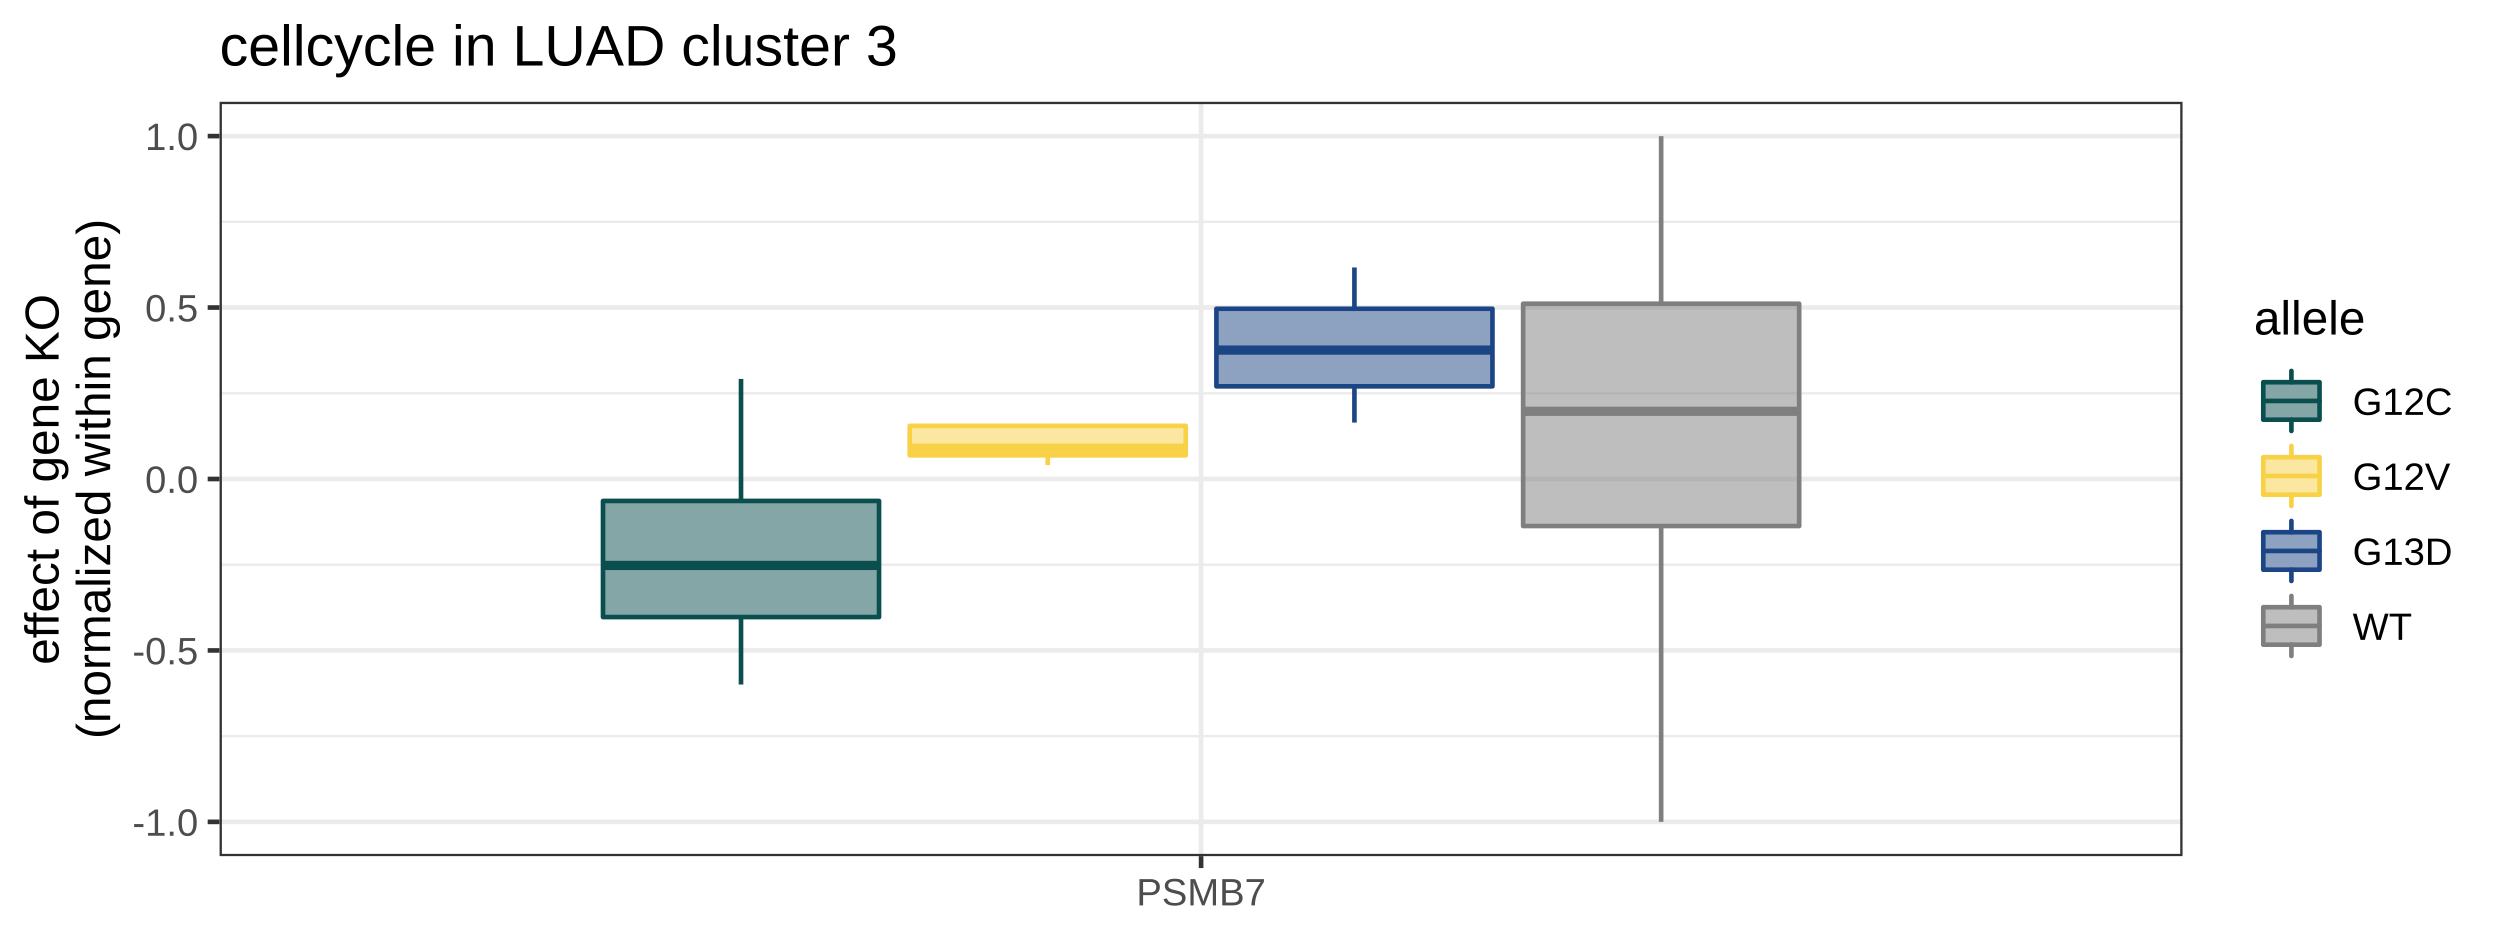
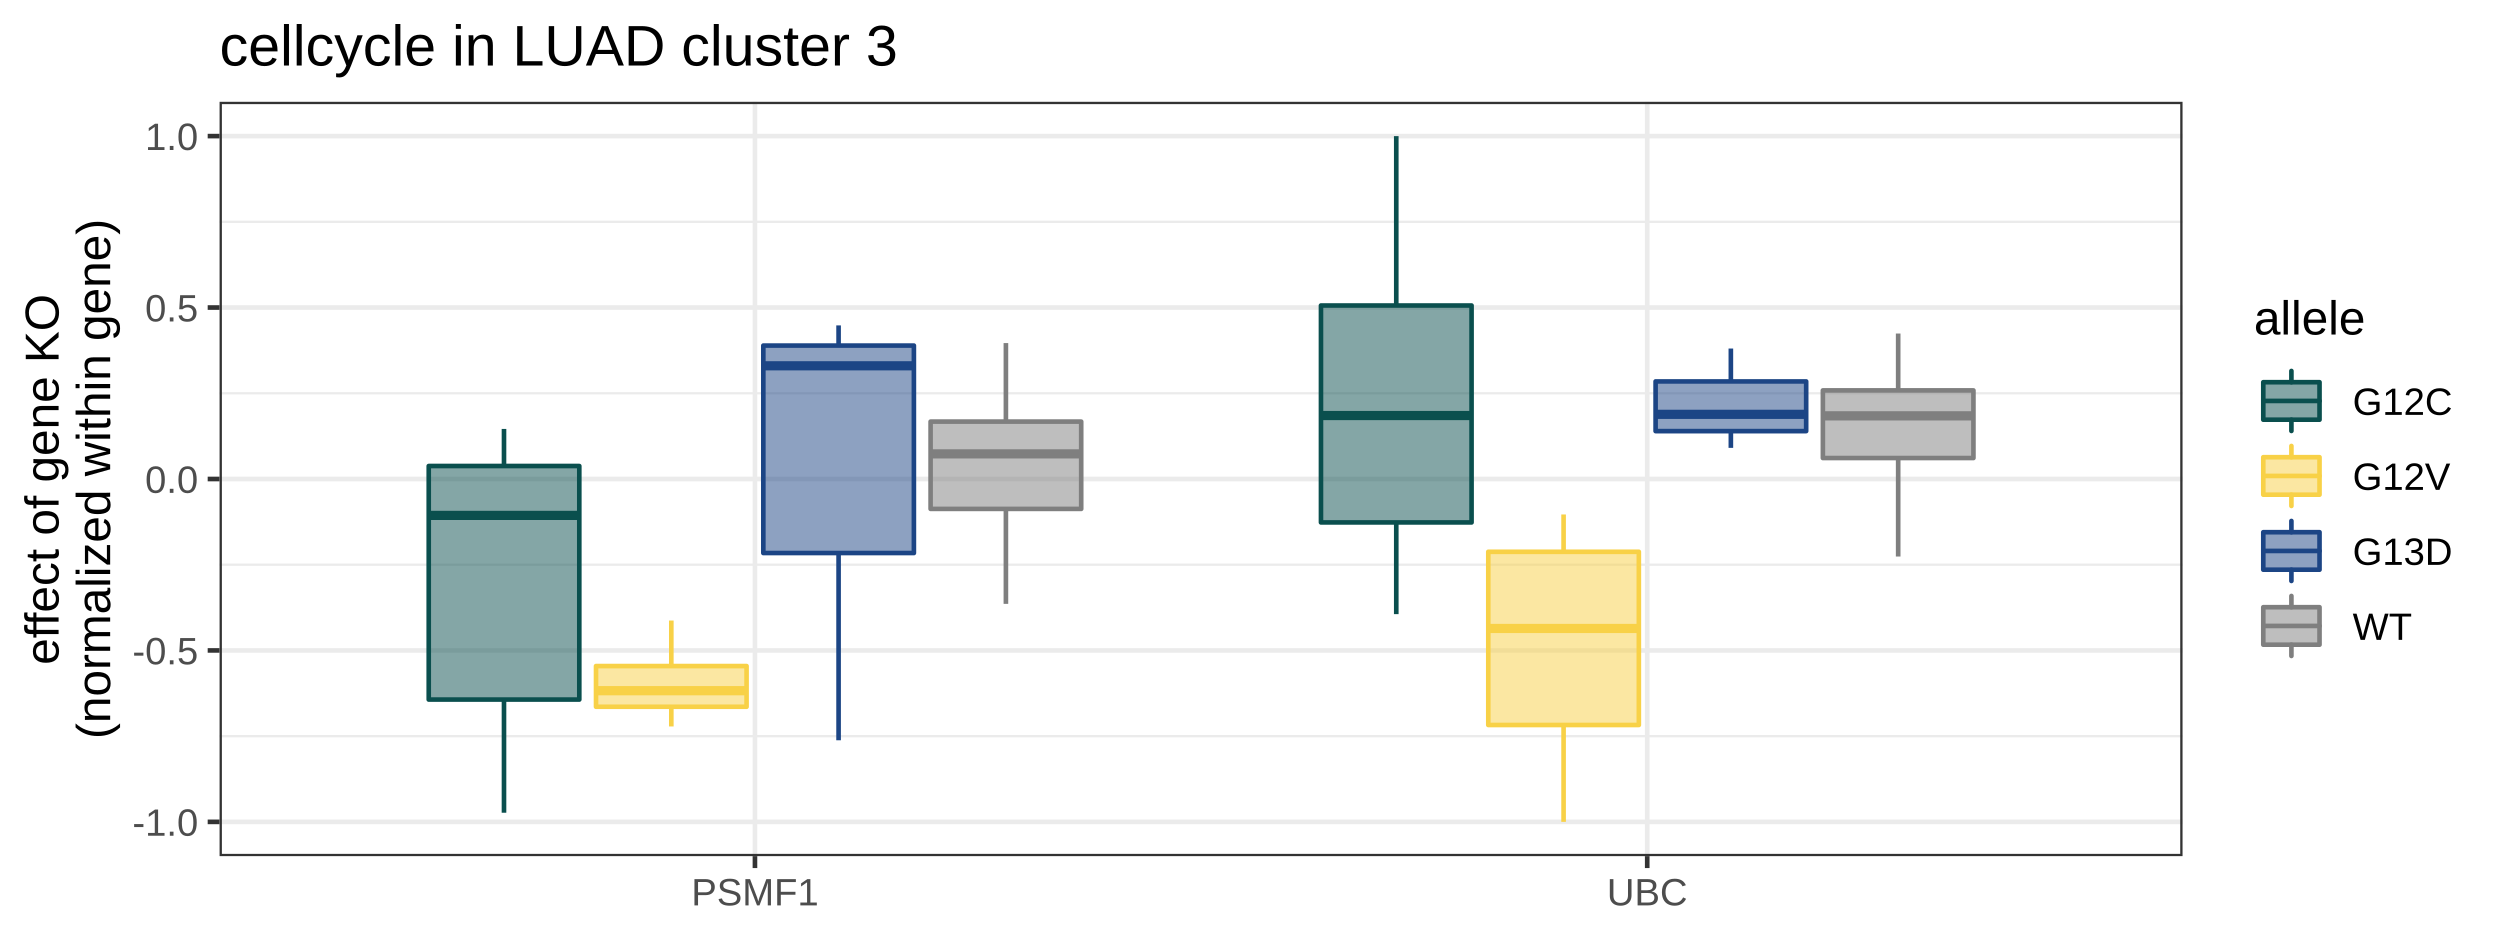
<svg xmlns="http://www.w3.org/2000/svg" viewBox="0 0 576.00 216.00">
  <defs>
    <style type="text/css">
    line, polyline, polygon, path, rect, circle {
      fill: none;
      stroke: #000000;
      stroke-linecap: round;
      stroke-linejoin: round;
      stroke-miterlimit: 10.00;
    }
  </style>
  </defs>
  <rect width="100%" height="100%" style="stroke: none; fill: #FFFFFF;" />
  <rect x="0.00" y="0.00" width="576.00" height="216.00" style="stroke-width: 1.07; stroke: #FFFFFF; fill: #FFFFFF;" />
  <defs>
    <clipPath id="cpNTAuNTl8NTAyLjg3fDE5Ny4yNnwyMy40Ng==">
      <rect x="50.59" y="23.46" width="452.27" height="173.80" />
    </clipPath>
  </defs>
  <rect x="50.59" y="23.46" width="452.27" height="173.80" style="stroke-width: 1.07; stroke: none; fill: #FFFFFF;" clip-path="url(#cpNTAuNTl8NTAyLjg3fDE5Ny4yNnwyMy40Ng==)" />
  <polyline points="50.59,169.61 502.87,169.61 " style="stroke-width: 0.53; stroke: #EBEBEB; stroke-linecap: butt;" clip-path="url(#cpNTAuNTl8NTAyLjg3fDE5Ny4yNnwyMy40Ng==)" />
  <polyline points="50.59,130.11 502.87,130.11 " style="stroke-width: 0.53; stroke: #EBEBEB; stroke-linecap: butt;" clip-path="url(#cpNTAuNTl8NTAyLjg3fDE5Ny4yNnwyMy40Ng==)" />
  <polyline points="50.59,90.61 502.87,90.61 " style="stroke-width: 0.53; stroke: #EBEBEB; stroke-linecap: butt;" clip-path="url(#cpNTAuNTl8NTAyLjg3fDE5Ny4yNnwyMy40Ng==)" />
  <polyline points="50.59,51.11 502.87,51.11 " style="stroke-width: 0.53; stroke: #EBEBEB; stroke-linecap: butt;" clip-path="url(#cpNTAuNTl8NTAyLjg3fDE5Ny4yNnwyMy40Ng==)" />
  <polyline points="50.59,189.36 502.87,189.36 " style="stroke-width: 1.07; stroke: #EBEBEB; stroke-linecap: butt;" clip-path="url(#cpNTAuNTl8NTAyLjg3fDE5Ny4yNnwyMy40Ng==)" />
  <polyline points="50.59,149.86 502.87,149.86 " style="stroke-width: 1.07; stroke: #EBEBEB; stroke-linecap: butt;" clip-path="url(#cpNTAuNTl8NTAyLjg3fDE5Ny4yNnwyMy40Ng==)" />
  <polyline points="50.59,110.36 502.87,110.36 " style="stroke-width: 1.07; stroke: #EBEBEB; stroke-linecap: butt;" clip-path="url(#cpNTAuNTl8NTAyLjg3fDE5Ny4yNnwyMy40Ng==)" />
  <polyline points="50.59,70.86 502.87,70.86 " style="stroke-width: 1.07; stroke: #EBEBEB; stroke-linecap: butt;" clip-path="url(#cpNTAuNTl8NTAyLjg3fDE5Ny4yNnwyMy40Ng==)" />
  <polyline points="50.59,31.36 502.87,31.36 " style="stroke-width: 1.07; stroke: #EBEBEB; stroke-linecap: butt;" clip-path="url(#cpNTAuNTl8NTAyLjg3fDE5Ny4yNnwyMy40Ng==)" />
-   <polyline points="276.73,197.26 276.73,23.46 " style="stroke-width: 1.07; stroke: #EBEBEB; stroke-linecap: butt;" clip-path="url(#cpNTAuNTl8NTAyLjg3fDE5Ny4yNnwyMy40Ng==)" />
-   <line x1="170.73" y1="115.42" x2="170.73" y2="87.30" style="stroke-width: 1.07; stroke: #0A4F4E; stroke-linecap: butt;" clip-path="url(#cpNTAuNTl8NTAyLjg3fDE5Ny4yNnwyMy40Ng==)" />
-   <line x1="170.73" y1="142.17" x2="170.73" y2="157.72" style="stroke-width: 1.07; stroke: #0A4F4E; stroke-linecap: butt;" clip-path="url(#cpNTAuNTl8NTAyLjg3fDE5Ny4yNnwyMy40Ng==)" />
-   <polygon points="138.93,115.42 138.93,142.17 202.53,142.17 202.53,115.42 138.93,115.42 " style="stroke-width: 1.07; stroke: #0A4F4E; fill: #0A4F4E; fill-opacity: 0.50;" clip-path="url(#cpNTAuNTl8NTAyLjg3fDE5Ny4yNnwyMy40Ng==)" />
-   <line x1="138.93" y1="130.28" x2="202.53" y2="130.28" style="stroke-width: 2.13; stroke: #0A4F4E; stroke-linecap: butt;" clip-path="url(#cpNTAuNTl8NTAyLjg3fDE5Ny4yNnwyMy40Ng==)" />
-   <line x1="241.40" y1="98.11" x2="241.40" y2="98.11" style="stroke-width: 1.07; stroke: #F8D147; stroke-linecap: butt;" clip-path="url(#cpNTAuNTl8NTAyLjg3fDE5Ny4yNnwyMy40Ng==)" />
-   <line x1="241.40" y1="104.91" x2="241.40" y2="107.16" style="stroke-width: 1.07; stroke: #F8D147; stroke-linecap: butt;" clip-path="url(#cpNTAuNTl8NTAyLjg3fDE5Ny4yNnwyMy40Ng==)" />
-   <polygon points="209.60,98.11 209.60,104.91 273.20,104.91 273.20,98.11 209.60,98.11 " style="stroke-width: 1.07; stroke: #F8D147; fill: #F8D147; fill-opacity: 0.50;" clip-path="url(#cpNTAuNTl8NTAyLjg3fDE5Ny4yNnwyMy40Ng==)" />
-   <line x1="209.60" y1="103.27" x2="273.20" y2="103.27" style="stroke-width: 2.13; stroke: #F8D147; stroke-linecap: butt;" clip-path="url(#cpNTAuNTl8NTAyLjg3fDE5Ny4yNnwyMy40Ng==)" />
-   <line x1="312.06" y1="71.14" x2="312.06" y2="61.63" style="stroke-width: 1.07; stroke: #1C4585; stroke-linecap: butt;" clip-path="url(#cpNTAuNTl8NTAyLjg3fDE5Ny4yNnwyMy40Ng==)" />
-   <line x1="312.06" y1="89.01" x2="312.06" y2="97.36" style="stroke-width: 1.07; stroke: #1C4585; stroke-linecap: butt;" clip-path="url(#cpNTAuNTl8NTAyLjg3fDE5Ny4yNnwyMy40Ng==)" />
-   <polygon points="280.26,71.14 280.26,89.01 343.86,89.01 343.86,71.14 280.26,71.14 " style="stroke-width: 1.07; stroke: #1C4585; fill: #1C4585; fill-opacity: 0.50;" clip-path="url(#cpNTAuNTl8NTAyLjg3fDE5Ny4yNnwyMy40Ng==)" />
-   <line x1="280.26" y1="80.66" x2="343.86" y2="80.66" style="stroke-width: 2.13; stroke: #1C4585; stroke-linecap: butt;" clip-path="url(#cpNTAuNTl8NTAyLjg3fDE5Ny4yNnwyMy40Ng==)" />
-   <line x1="382.73" y1="69.98" x2="382.73" y2="31.36" style="stroke-width: 1.07; stroke: #7F7F7F; stroke-linecap: butt;" clip-path="url(#cpNTAuNTl8NTAyLjg3fDE5Ny4yNnwyMy40Ng==)" />
-   <line x1="382.73" y1="121.20" x2="382.73" y2="189.36" style="stroke-width: 1.07; stroke: #7F7F7F; stroke-linecap: butt;" clip-path="url(#cpNTAuNTl8NTAyLjg3fDE5Ny4yNnwyMy40Ng==)" />
-   <polygon points="350.93,69.98 350.93,121.20 414.53,121.20 414.53,69.98 350.93,69.98 " style="stroke-width: 1.07; stroke: #7F7F7F; fill: #7F7F7F; fill-opacity: 0.50;" clip-path="url(#cpNTAuNTl8NTAyLjg3fDE5Ny4yNnwyMy40Ng==)" />
-   <line x1="350.93" y1="94.76" x2="414.53" y2="94.76" style="stroke-width: 2.13; stroke: #7F7F7F; stroke-linecap: butt;" clip-path="url(#cpNTAuNTl8NTAyLjg3fDE5Ny4yNnwyMy40Ng==)" />
+   <polyline points="173.94,197.26 173.94,23.46 " style="stroke-width: 1.07; stroke: #EBEBEB; stroke-linecap: butt;" clip-path="url(#cpNTAuNTl8NTAyLjg3fDE5Ny4yNnwyMy40Ng==)" />
+   <polyline points="379.52,197.26 379.52,23.46 " style="stroke-width: 1.07; stroke: #EBEBEB; stroke-linecap: butt;" clip-path="url(#cpNTAuNTl8NTAyLjg3fDE5Ny4yNnwyMy40Ng==)" />
+   <line x1="116.12" y1="107.37" x2="116.12" y2="98.83" style="stroke-width: 1.07; stroke: #0A4F4E; stroke-linecap: butt;" clip-path="url(#cpNTAuNTl8NTAyLjg3fDE5Ny4yNnwyMy40Ng==)" />
+   <line x1="116.12" y1="161.18" x2="116.12" y2="187.26" style="stroke-width: 1.07; stroke: #0A4F4E; stroke-linecap: butt;" clip-path="url(#cpNTAuNTl8NTAyLjg3fDE5Ny4yNnwyMy40Ng==)" />
+   <polygon points="98.78,107.37 98.78,161.18 133.47,161.18 133.47,107.37 98.78,107.37 " style="stroke-width: 1.07; stroke: #0A4F4E; fill: #0A4F4E; fill-opacity: 0.50;" clip-path="url(#cpNTAuNTl8NTAyLjg3fDE5Ny4yNnwyMy40Ng==)" />
+   <line x1="98.78" y1="118.75" x2="133.47" y2="118.75" style="stroke-width: 2.13; stroke: #0A4F4E; stroke-linecap: butt;" clip-path="url(#cpNTAuNTl8NTAyLjg3fDE5Ny4yNnwyMy40Ng==)" />
+   <line x1="321.70" y1="70.39" x2="321.70" y2="31.36" style="stroke-width: 1.07; stroke: #0A4F4E; stroke-linecap: butt;" clip-path="url(#cpNTAuNTl8NTAyLjg3fDE5Ny4yNnwyMy40Ng==)" />
+   <line x1="321.70" y1="120.37" x2="321.70" y2="141.50" style="stroke-width: 1.07; stroke: #0A4F4E; stroke-linecap: butt;" clip-path="url(#cpNTAuNTl8NTAyLjg3fDE5Ny4yNnwyMy40Ng==)" />
+   <polygon points="304.35,70.39 304.35,120.37 339.05,120.37 339.05,70.39 304.35,70.39 " style="stroke-width: 1.07; stroke: #0A4F4E; fill: #0A4F4E; fill-opacity: 0.50;" clip-path="url(#cpNTAuNTl8NTAyLjg3fDE5Ny4yNnwyMy40Ng==)" />
+   <line x1="304.35" y1="95.74" x2="339.05" y2="95.74" style="stroke-width: 2.13; stroke: #0A4F4E; stroke-linecap: butt;" clip-path="url(#cpNTAuNTl8NTAyLjg3fDE5Ny4yNnwyMy40Ng==)" />
+   <line x1="154.67" y1="153.46" x2="154.67" y2="142.97" style="stroke-width: 1.07; stroke: #F8D147; stroke-linecap: butt;" clip-path="url(#cpNTAuNTl8NTAyLjg3fDE5Ny4yNnwyMy40Ng==)" />
+   <line x1="154.67" y1="162.84" x2="154.67" y2="167.37" style="stroke-width: 1.07; stroke: #F8D147; stroke-linecap: butt;" clip-path="url(#cpNTAuNTl8NTAyLjg3fDE5Ny4yNnwyMy40Ng==)" />
+   <polygon points="137.32,153.46 137.32,162.84 172.01,162.84 172.01,153.46 137.32,153.46 " style="stroke-width: 1.07; stroke: #F8D147; fill: #F8D147; fill-opacity: 0.50;" clip-path="url(#cpNTAuNTl8NTAyLjg3fDE5Ny4yNnwyMy40Ng==)" />
+   <line x1="137.32" y1="159.14" x2="172.01" y2="159.14" style="stroke-width: 2.13; stroke: #F8D147; stroke-linecap: butt;" clip-path="url(#cpNTAuNTl8NTAyLjg3fDE5Ny4yNnwyMy40Ng==)" />
+   <line x1="360.25" y1="127.13" x2="360.25" y2="118.53" style="stroke-width: 1.07; stroke: #F8D147; stroke-linecap: butt;" clip-path="url(#cpNTAuNTl8NTAyLjg3fDE5Ny4yNnwyMy40Ng==)" />
+   <line x1="360.25" y1="167.04" x2="360.25" y2="189.36" style="stroke-width: 1.07; stroke: #F8D147; stroke-linecap: butt;" clip-path="url(#cpNTAuNTl8NTAyLjg3fDE5Ny4yNnwyMy40Ng==)" />
+   <polygon points="342.90,127.13 342.90,167.04 377.59,167.04 377.59,127.13 342.90,127.13 " style="stroke-width: 1.07; stroke: #F8D147; fill: #F8D147; fill-opacity: 0.50;" clip-path="url(#cpNTAuNTl8NTAyLjg3fDE5Ny4yNnwyMy40Ng==)" />
+   <line x1="342.90" y1="144.80" x2="377.59" y2="144.80" style="stroke-width: 2.13; stroke: #F8D147; stroke-linecap: butt;" clip-path="url(#cpNTAuNTl8NTAyLjg3fDE5Ny4yNnwyMy40Ng==)" />
+   <line x1="193.21" y1="79.62" x2="193.21" y2="74.97" style="stroke-width: 1.07; stroke: #1C4585; stroke-linecap: butt;" clip-path="url(#cpNTAuNTl8NTAyLjg3fDE5Ny4yNnwyMy40Ng==)" />
+   <line x1="193.21" y1="127.42" x2="193.21" y2="170.56" style="stroke-width: 1.07; stroke: #1C4585; stroke-linecap: butt;" clip-path="url(#cpNTAuNTl8NTAyLjg3fDE5Ny4yNnwyMy40Ng==)" />
+   <polygon points="175.87,79.62 175.87,127.42 210.56,127.42 210.56,79.62 175.87,79.62 " style="stroke-width: 1.07; stroke: #1C4585; fill: #1C4585; fill-opacity: 0.50;" clip-path="url(#cpNTAuNTl8NTAyLjg3fDE5Ny4yNnwyMy40Ng==)" />
+   <line x1="175.87" y1="84.28" x2="210.56" y2="84.28" style="stroke-width: 2.13; stroke: #1C4585; stroke-linecap: butt;" clip-path="url(#cpNTAuNTl8NTAyLjg3fDE5Ny4yNnwyMy40Ng==)" />
+   <line x1="398.79" y1="87.88" x2="398.79" y2="80.31" style="stroke-width: 1.07; stroke: #1C4585; stroke-linecap: butt;" clip-path="url(#cpNTAuNTl8NTAyLjg3fDE5Ny4yNnwyMy40Ng==)" />
+   <line x1="398.79" y1="99.33" x2="398.79" y2="103.19" style="stroke-width: 1.07; stroke: #1C4585; stroke-linecap: butt;" clip-path="url(#cpNTAuNTl8NTAyLjg3fDE5Ny4yNnwyMy40Ng==)" />
+   <polygon points="381.45,87.88 381.45,99.33 416.14,99.33 416.14,87.88 381.45,87.88 " style="stroke-width: 1.07; stroke: #1C4585; fill: #1C4585; fill-opacity: 0.50;" clip-path="url(#cpNTAuNTl8NTAyLjg3fDE5Ny4yNnwyMy40Ng==)" />
+   <line x1="381.45" y1="95.46" x2="416.14" y2="95.46" style="stroke-width: 2.13; stroke: #1C4585; stroke-linecap: butt;" clip-path="url(#cpNTAuNTl8NTAyLjg3fDE5Ny4yNnwyMy40Ng==)" />
+   <line x1="231.76" y1="97.14" x2="231.76" y2="79.05" style="stroke-width: 1.07; stroke: #7F7F7F; stroke-linecap: butt;" clip-path="url(#cpNTAuNTl8NTAyLjg3fDE5Ny4yNnwyMy40Ng==)" />
+   <line x1="231.76" y1="117.25" x2="231.76" y2="139.13" style="stroke-width: 1.07; stroke: #7F7F7F; stroke-linecap: butt;" clip-path="url(#cpNTAuNTl8NTAyLjg3fDE5Ny4yNnwyMy40Ng==)" />
+   <polygon points="214.41,97.14 214.41,117.25 249.11,117.25 249.11,97.14 214.41,97.14 " style="stroke-width: 1.07; stroke: #7F7F7F; fill: #7F7F7F; fill-opacity: 0.50;" clip-path="url(#cpNTAuNTl8NTAyLjg3fDE5Ny4yNnwyMy40Ng==)" />
+   <line x1="214.41" y1="104.57" x2="249.11" y2="104.57" style="stroke-width: 2.13; stroke: #7F7F7F; stroke-linecap: butt;" clip-path="url(#cpNTAuNTl8NTAyLjg3fDE5Ny4yNnwyMy40Ng==)" />
+   <line x1="437.34" y1="89.95" x2="437.34" y2="76.85" style="stroke-width: 1.07; stroke: #7F7F7F; stroke-linecap: butt;" clip-path="url(#cpNTAuNTl8NTAyLjg3fDE5Ny4yNnwyMy40Ng==)" />
+   <line x1="437.34" y1="105.53" x2="437.34" y2="128.22" style="stroke-width: 1.07; stroke: #7F7F7F; stroke-linecap: butt;" clip-path="url(#cpNTAuNTl8NTAyLjg3fDE5Ny4yNnwyMy40Ng==)" />
+   <polygon points="419.99,89.95 419.99,105.53 454.68,105.53 454.68,89.95 419.99,89.95 " style="stroke-width: 1.07; stroke: #7F7F7F; fill: #7F7F7F; fill-opacity: 0.50;" clip-path="url(#cpNTAuNTl8NTAyLjg3fDE5Ny4yNnwyMy40Ng==)" />
+   <line x1="419.99" y1="95.81" x2="454.68" y2="95.81" style="stroke-width: 2.13; stroke: #7F7F7F; stroke-linecap: butt;" clip-path="url(#cpNTAuNTl8NTAyLjg3fDE5Ny4yNnwyMy40Ng==)" />
  <rect x="50.59" y="23.46" width="452.27" height="173.80" style="stroke-width: 1.07; stroke: #333333;" clip-path="url(#cpNTAuNTl8NTAyLjg3fDE5Ny4yNnwyMy40Ng==)" />
  <defs>
    <clipPath id="cpMC4wMHw1NzYuMDB8MjE2LjAwfDAuMDA=">
      <rect x="0.00" y="0.00" width="576.00" height="216.00" />
    </clipPath>
  </defs>
  <g clip-path="url(#cpMC4wMHw1NzYuMDB8MjE2LjAwfDAuMDA=)">
    <text x="30.51" y="192.56" style="font-size: 8.80px; fill: #4D4D4D; font-family: Arial;" textLength="15.16px" lengthAdjust="spacingAndGlyphs">-1.0</text>
  </g>
  <g clip-path="url(#cpMC4wMHw1NzYuMDB8MjE2LjAwfDAuMDA=)">
    <text x="30.51" y="153.06" style="font-size: 8.80px; fill: #4D4D4D; font-family: Arial;" textLength="15.16px" lengthAdjust="spacingAndGlyphs">-0.5</text>
  </g>
  <g clip-path="url(#cpMC4wMHw1NzYuMDB8MjE2LjAwfDAuMDA=)">
    <text x="33.43" y="113.56" style="font-size: 8.80px; fill: #4D4D4D; font-family: Arial;" textLength="12.23px" lengthAdjust="spacingAndGlyphs">0.0</text>
  </g>
  <g clip-path="url(#cpMC4wMHw1NzYuMDB8MjE2LjAwfDAuMDA=)">
    <text x="33.43" y="74.06" style="font-size: 8.80px; fill: #4D4D4D; font-family: Arial;" textLength="12.23px" lengthAdjust="spacingAndGlyphs">0.5</text>
  </g>
  <g clip-path="url(#cpMC4wMHw1NzYuMDB8MjE2LjAwfDAuMDA=)">
    <text x="33.43" y="34.56" style="font-size: 8.80px; fill: #4D4D4D; font-family: Arial;" textLength="12.23px" lengthAdjust="spacingAndGlyphs">1.0</text>
  </g>
  <polyline points="47.85,189.36 50.59,189.36 " style="stroke-width: 1.07; stroke: #333333; stroke-linecap: butt;" clip-path="url(#cpMC4wMHw1NzYuMDB8MjE2LjAwfDAuMDA=)" />
  <polyline points="47.85,149.86 50.59,149.86 " style="stroke-width: 1.07; stroke: #333333; stroke-linecap: butt;" clip-path="url(#cpMC4wMHw1NzYuMDB8MjE2LjAwfDAuMDA=)" />
  <polyline points="47.85,110.36 50.59,110.36 " style="stroke-width: 1.07; stroke: #333333; stroke-linecap: butt;" clip-path="url(#cpMC4wMHw1NzYuMDB8MjE2LjAwfDAuMDA=)" />
  <polyline points="47.85,70.86 50.59,70.86 " style="stroke-width: 1.07; stroke: #333333; stroke-linecap: butt;" clip-path="url(#cpMC4wMHw1NzYuMDB8MjE2LjAwfDAuMDA=)" />
  <polyline points="47.85,31.36 50.59,31.36 " style="stroke-width: 1.07; stroke: #333333; stroke-linecap: butt;" clip-path="url(#cpMC4wMHw1NzYuMDB8MjE2LjAwfDAuMDA=)" />
-   <polyline points="276.73,200.00 276.73,197.26 " style="stroke-width: 1.07; stroke: #333333; stroke-linecap: butt;" clip-path="url(#cpMC4wMHw1NzYuMDB8MjE2LjAwfDAuMDA=)" />
+   <polyline points="173.94,200.00 173.94,197.26 " style="stroke-width: 1.07; stroke: #333333; stroke-linecap: butt;" clip-path="url(#cpMC4wMHw1NzYuMDB8MjE2LjAwfDAuMDA=)" />
+   <polyline points="379.52,200.00 379.52,197.26 " style="stroke-width: 1.07; stroke: #333333; stroke-linecap: butt;" clip-path="url(#cpMC4wMHw1NzYuMDB8MjE2LjAwfDAuMDA=)" />
  <g clip-path="url(#cpMC4wMHw1NzYuMDB8MjE2LjAwfDAuMDA=)">
-     <text x="261.82" y="208.60" style="font-size: 8.80px; fill: #4D4D4D; font-family: Arial;" textLength="29.82px" lengthAdjust="spacingAndGlyphs">PSMB7</text>
+     <text x="159.28" y="208.60" style="font-size: 8.80px; fill: #4D4D4D; font-family: Arial;" textLength="29.33px" lengthAdjust="spacingAndGlyphs">PSMF1</text>
+   </g>
+   <g clip-path="url(#cpMC4wMHw1NzYuMDB8MjE2LjAwfDAuMDA=)">
+     <text x="370.23" y="208.60" style="font-size: 8.80px; fill: #4D4D4D; font-family: Arial;" textLength="18.57px" lengthAdjust="spacingAndGlyphs">UBC</text>
  </g>
  <g clip-path="url(#cpMC4wMHw1NzYuMDB8MjE2LjAwfDAuMDA=)">
    <text transform="translate(13.50,153.17) rotate(-90)" style="font-size: 11.00px; font-family: Arial;" textLength="85.61px" lengthAdjust="spacingAndGlyphs">effect of gene KO</text>
  </g>
  <g clip-path="url(#cpMC4wMHw1NzYuMDB8MjE2LjAwfDAuMDA=)">
    <text transform="translate(25.38,170.27) rotate(-90)" style="font-size: 11.00px; font-family: Arial;" textLength="119.81px" lengthAdjust="spacingAndGlyphs">(normalized within gene)</text>
  </g>
  <rect x="513.82" y="62.38" width="56.70" height="95.96" style="stroke-width: 1.07; stroke: none; fill: #FFFFFF;" clip-path="url(#cpMC4wMHw1NzYuMDB8MjE2LjAwfDAuMDA=)" />
  <g clip-path="url(#cpMC4wMHw1NzYuMDB8MjE2LjAwfDAuMDA=)">
    <text x="519.30" y="77.07" style="font-size: 11.00px; font-family: Arial;" textLength="25.67px" lengthAdjust="spacingAndGlyphs">allele</text>
  </g>
  <rect x="519.30" y="83.74" width="17.28" height="17.28" style="stroke-width: 1.07; stroke: none; fill: #FFFFFF;" clip-path="url(#cpMC4wMHw1NzYuMDB8MjE2LjAwfDAuMDA=)" />
  <polyline points="527.94,99.29 527.94,96.70 " style="stroke-width: 1.07; stroke: #0A4F4E;" clip-path="url(#cpMC4wMHw1NzYuMDB8MjE2LjAwfDAuMDA=)" />
  <polyline points="527.94,88.06 527.94,85.47 " style="stroke-width: 1.07; stroke: #0A4F4E;" clip-path="url(#cpMC4wMHw1NzYuMDB8MjE2LjAwfDAuMDA=)" />
  <rect x="521.46" y="88.06" width="12.96" height="8.64" style="stroke-width: 1.07; stroke: #0A4F4E; fill: #0A4F4E; fill-opacity: 0.50;" clip-path="url(#cpMC4wMHw1NzYuMDB8MjE2LjAwfDAuMDA=)" />
  <polyline points="521.46,92.38 534.42,92.38 " style="stroke-width: 1.07; stroke: #0A4F4E;" clip-path="url(#cpMC4wMHw1NzYuMDB8MjE2LjAwfDAuMDA=)" />
  <rect x="519.30" y="101.02" width="17.28" height="17.28" style="stroke-width: 1.07; stroke: none; fill: #FFFFFF;" clip-path="url(#cpMC4wMHw1NzYuMDB8MjE2LjAwfDAuMDA=)" />
  <polyline points="527.94,116.57 527.94,113.98 " style="stroke-width: 1.07; stroke: #F8D147;" clip-path="url(#cpMC4wMHw1NzYuMDB8MjE2LjAwfDAuMDA=)" />
  <polyline points="527.94,105.34 527.94,102.75 " style="stroke-width: 1.07; stroke: #F8D147;" clip-path="url(#cpMC4wMHw1NzYuMDB8MjE2LjAwfDAuMDA=)" />
  <rect x="521.46" y="105.34" width="12.96" height="8.64" style="stroke-width: 1.07; stroke: #F8D147; fill: #F8D147; fill-opacity: 0.50;" clip-path="url(#cpMC4wMHw1NzYuMDB8MjE2LjAwfDAuMDA=)" />
  <polyline points="521.46,109.66 534.42,109.66 " style="stroke-width: 1.07; stroke: #F8D147;" clip-path="url(#cpMC4wMHw1NzYuMDB8MjE2LjAwfDAuMDA=)" />
  <rect x="519.30" y="118.30" width="17.28" height="17.28" style="stroke-width: 1.07; stroke: none; fill: #FFFFFF;" clip-path="url(#cpMC4wMHw1NzYuMDB8MjE2LjAwfDAuMDA=)" />
  <polyline points="527.94,133.85 527.94,131.26 " style="stroke-width: 1.07; stroke: #1C4585;" clip-path="url(#cpMC4wMHw1NzYuMDB8MjE2LjAwfDAuMDA=)" />
  <polyline points="527.94,122.62 527.94,120.03 " style="stroke-width: 1.07; stroke: #1C4585;" clip-path="url(#cpMC4wMHw1NzYuMDB8MjE2LjAwfDAuMDA=)" />
  <rect x="521.46" y="122.62" width="12.96" height="8.64" style="stroke-width: 1.07; stroke: #1C4585; fill: #1C4585; fill-opacity: 0.50;" clip-path="url(#cpMC4wMHw1NzYuMDB8MjE2LjAwfDAuMDA=)" />
  <polyline points="521.46,126.94 534.42,126.94 " style="stroke-width: 1.07; stroke: #1C4585;" clip-path="url(#cpMC4wMHw1NzYuMDB8MjE2LjAwfDAuMDA=)" />
  <rect x="519.30" y="135.58" width="17.28" height="17.28" style="stroke-width: 1.07; stroke: none; fill: #FFFFFF;" clip-path="url(#cpMC4wMHw1NzYuMDB8MjE2LjAwfDAuMDA=)" />
  <polyline points="527.94,151.13 527.94,148.54 " style="stroke-width: 1.07; stroke: #7F7F7F;" clip-path="url(#cpMC4wMHw1NzYuMDB8MjE2LjAwfDAuMDA=)" />
  <polyline points="527.94,139.90 527.94,137.31 " style="stroke-width: 1.07; stroke: #7F7F7F;" clip-path="url(#cpMC4wMHw1NzYuMDB8MjE2LjAwfDAuMDA=)" />
  <rect x="521.46" y="139.90" width="12.96" height="8.64" style="stroke-width: 1.07; stroke: #7F7F7F; fill: #7F7F7F; fill-opacity: 0.50;" clip-path="url(#cpMC4wMHw1NzYuMDB8MjE2LjAwfDAuMDA=)" />
  <polyline points="521.46,144.22 534.42,144.22 " style="stroke-width: 1.07; stroke: #7F7F7F;" clip-path="url(#cpMC4wMHw1NzYuMDB8MjE2LjAwfDAuMDA=)" />
  <g clip-path="url(#cpMC4wMHw1NzYuMDB8MjE2LjAwfDAuMDA=)">
    <text x="542.06" y="95.59" style="font-size: 8.80px; font-family: Arial;" textLength="22.98px" lengthAdjust="spacingAndGlyphs">G12C</text>
  </g>
  <g clip-path="url(#cpMC4wMHw1NzYuMDB8MjE2LjAwfDAuMDA=)">
    <text x="542.06" y="112.87" style="font-size: 8.80px; font-family: Arial;" textLength="22.49px" lengthAdjust="spacingAndGlyphs">G12V</text>
  </g>
  <g clip-path="url(#cpMC4wMHw1NzYuMDB8MjE2LjAwfDAuMDA=)">
    <text x="542.06" y="130.15" style="font-size: 8.80px; font-family: Arial;" textLength="22.98px" lengthAdjust="spacingAndGlyphs">G13D</text>
  </g>
  <g clip-path="url(#cpMC4wMHw1NzYuMDB8MjE2LjAwfDAuMDA=)">
    <text x="542.06" y="147.43" style="font-size: 8.80px; font-family: Arial;" textLength="13.68px" lengthAdjust="spacingAndGlyphs">WT</text>
  </g>
  <g clip-path="url(#cpMC4wMHw1NzYuMDB8MjE2LjAwfDAuMDA=)">
    <text x="50.59" y="15.10" style="font-size: 13.20px; font-family: Arial;" textLength="156.27px" lengthAdjust="spacingAndGlyphs">cellcycle in LUAD cluster 3</text>
  </g>
</svg>
